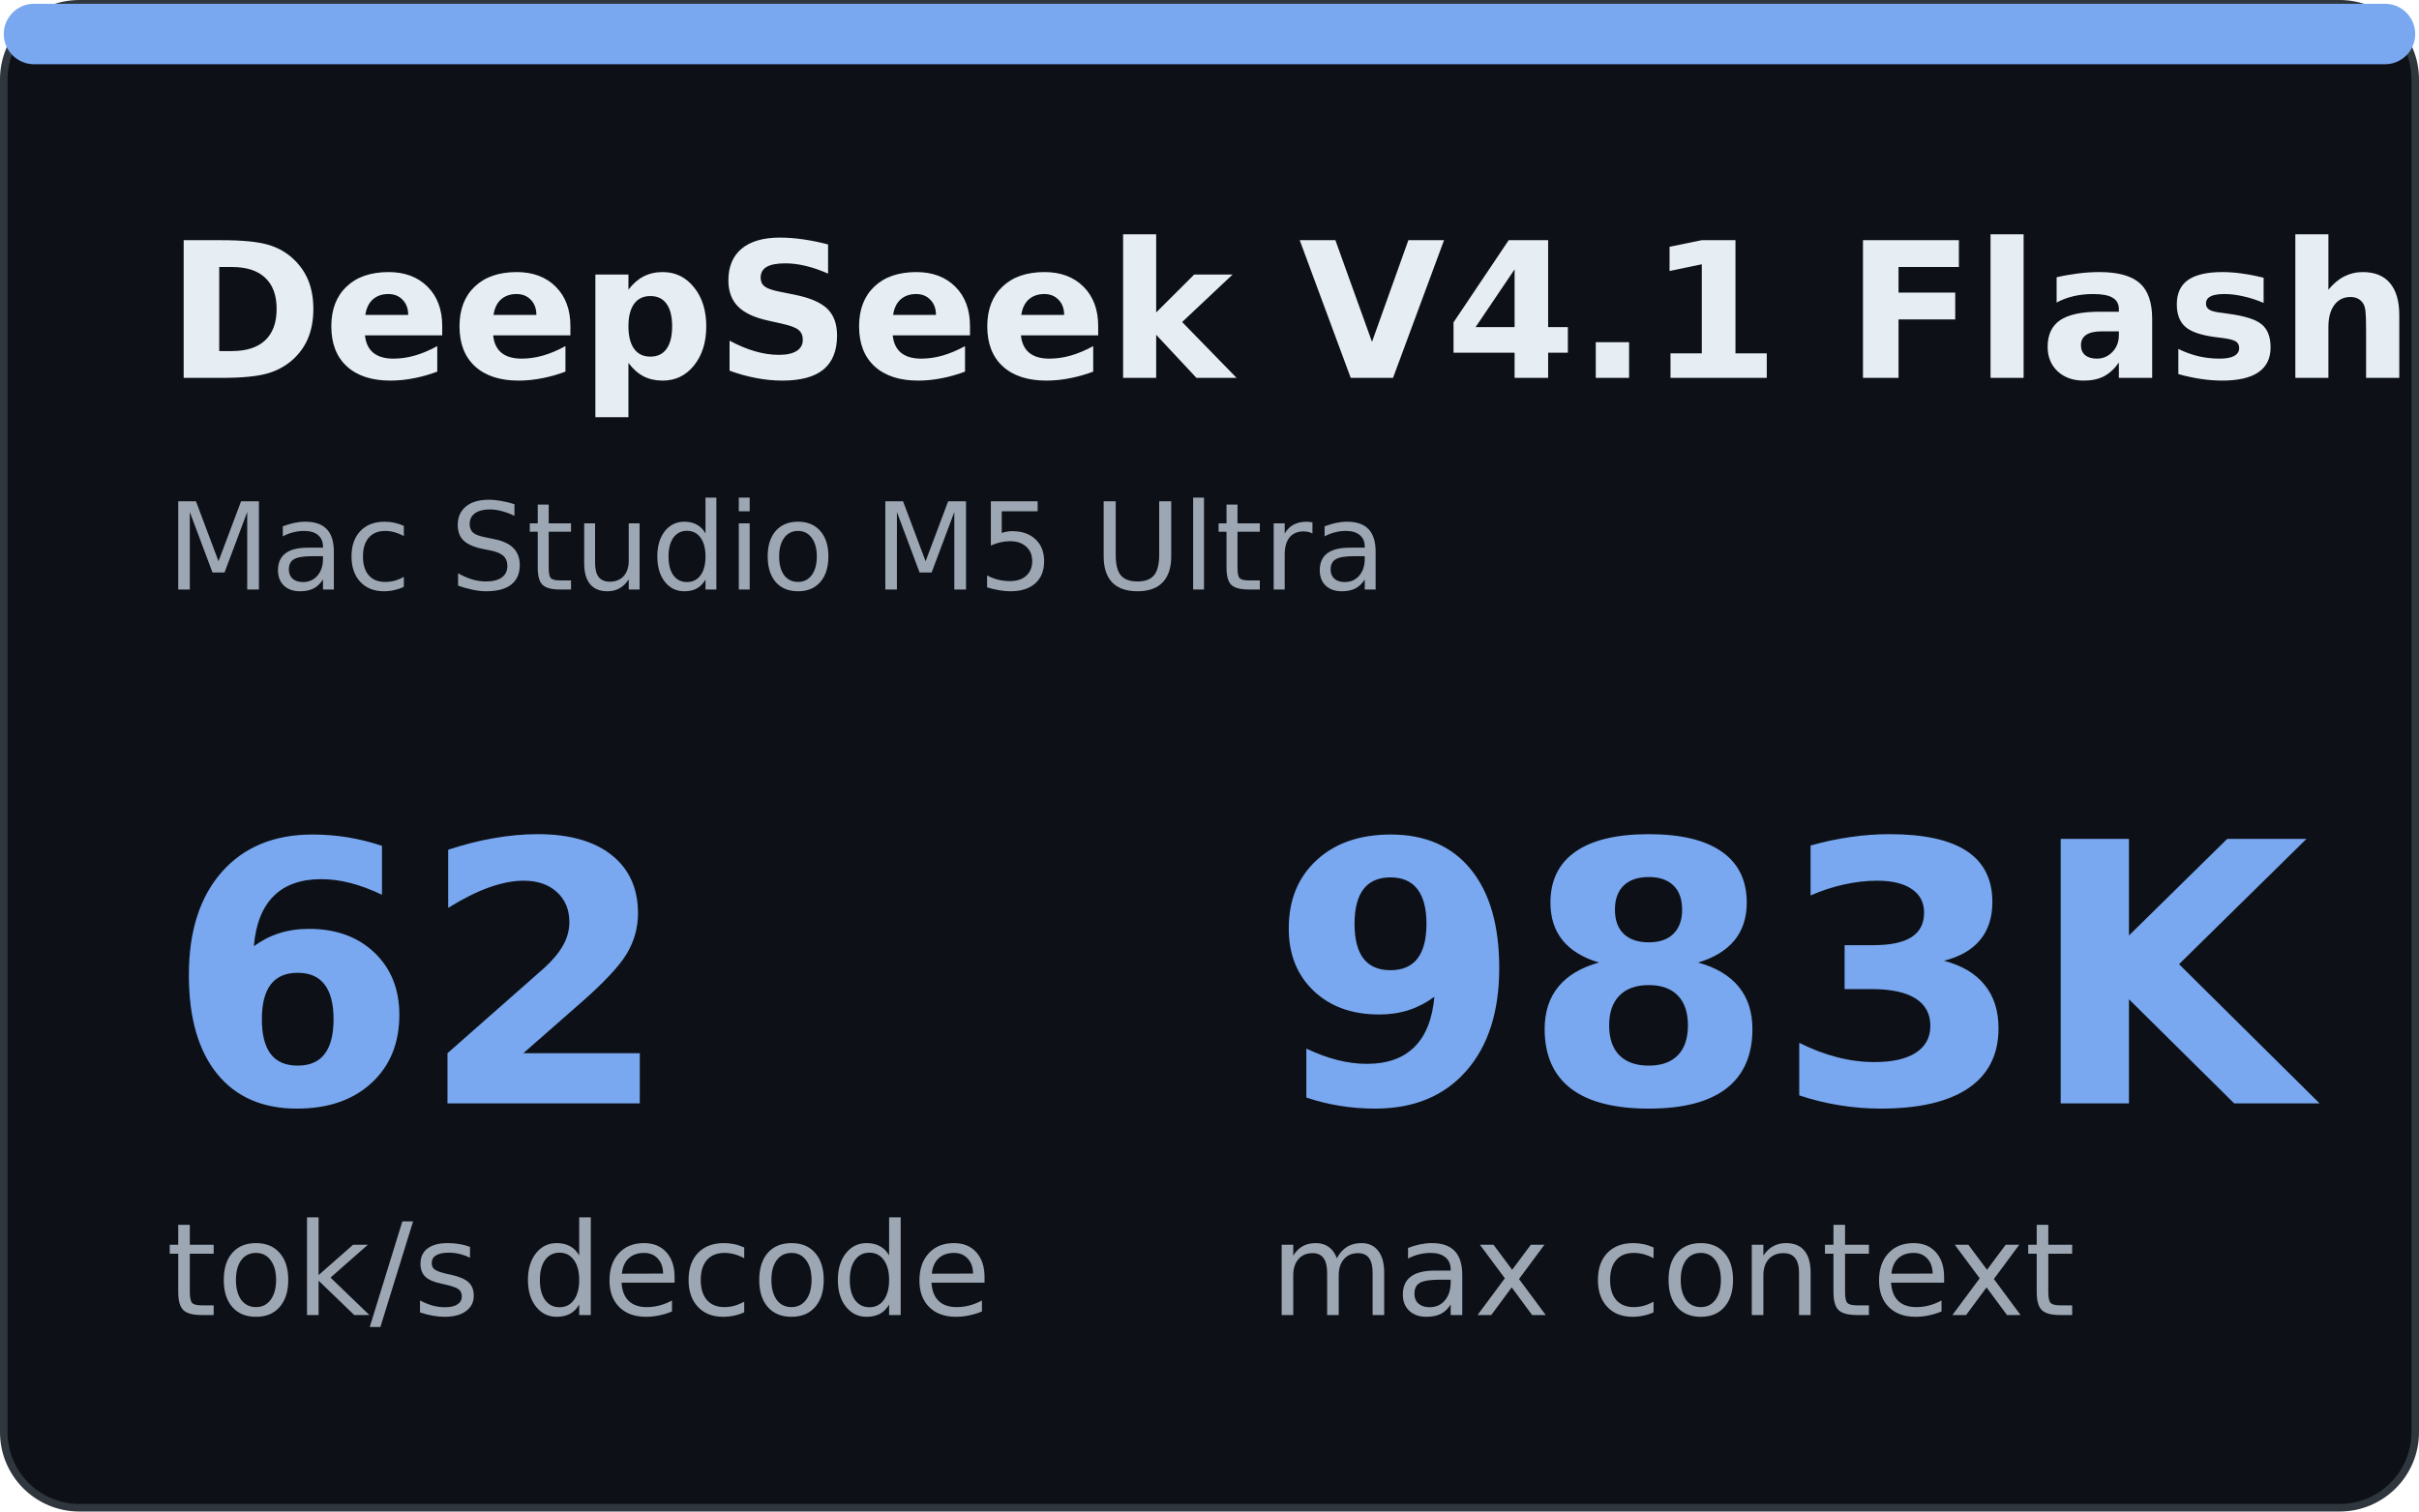
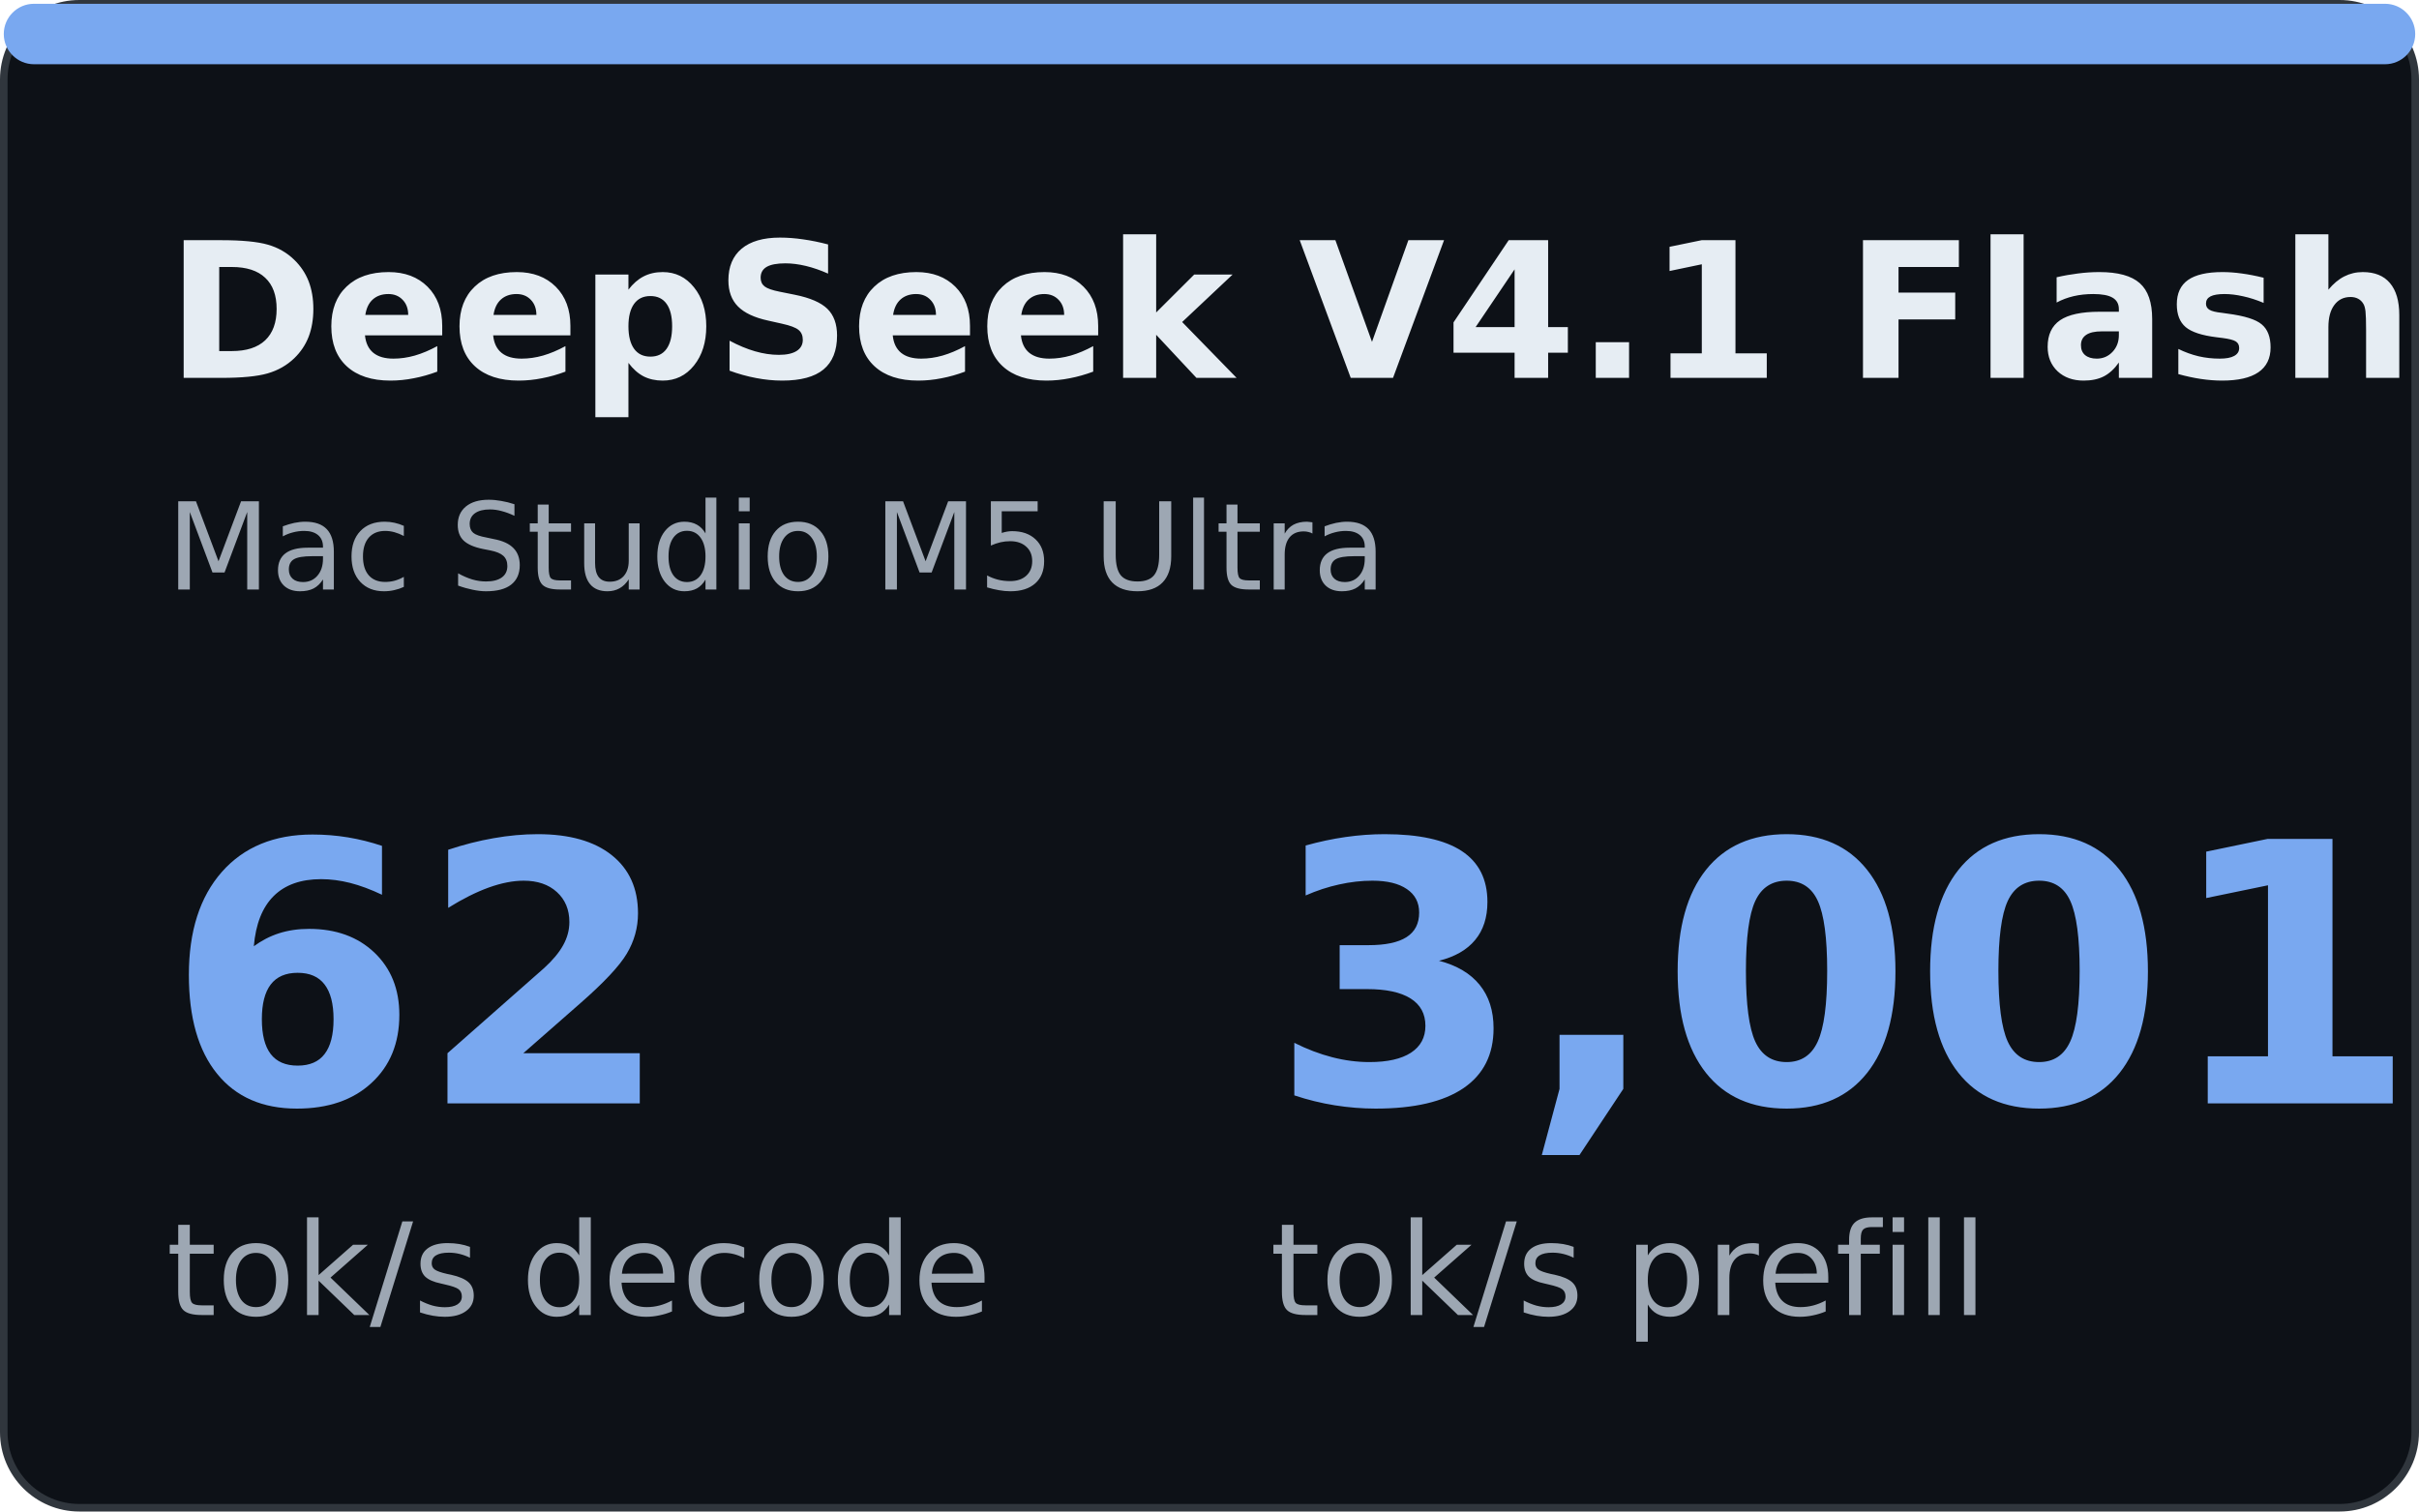
<svg xmlns="http://www.w3.org/2000/svg" width="320" height="200" viewBox="0 0 320 200" font-family="-apple-system,'Segoe UI','Ubuntu Sans','DejaVu Sans',Helvetica,Arial,sans-serif">
  <rect x="0.5" y="0.5" width="319" height="199" rx="10" fill="#0D1117" stroke="#30363D" />
  <rect x="0.5" y="0.5" width="319" height="8" rx="4" fill="#79A8F0" />
  <text x="22.0" y="50.0" fill="#E6EDF3" font-size="25" text-anchor="start" font-weight="700">DeepSeek V4.1 Flash</text>
  <text x="22.0" y="78.0" fill="#9DA7B3" font-size="16" text-anchor="start" font-weight="400">Mac Studio M5 Ultra</text>
  <text x="22.0" y="146.0" fill="#79A8F0" font-size="48" text-anchor="start" font-weight="700">62</text>
  <text x="22.0" y="174.0" fill="#9DA7B3" font-size="17" text-anchor="start" font-weight="400">tok/s decode</text>
-   <text x="168.0" y="146.0" fill="#79A8F0" font-size="48" text-anchor="start" font-weight="700">983K</text>
-   <text x="168.0" y="174.0" fill="#9DA7B3" font-size="17" text-anchor="start" font-weight="400">max context</text>
+   <text x="168.0" y="146.0" fill="#79A8F0" font-size="48" text-anchor="start" font-weight="700">3,001</text>
+   <text x="168.0" y="174.0" fill="#9DA7B3" font-size="17" text-anchor="start" font-weight="400">tok/s prefill</text>
</svg>
